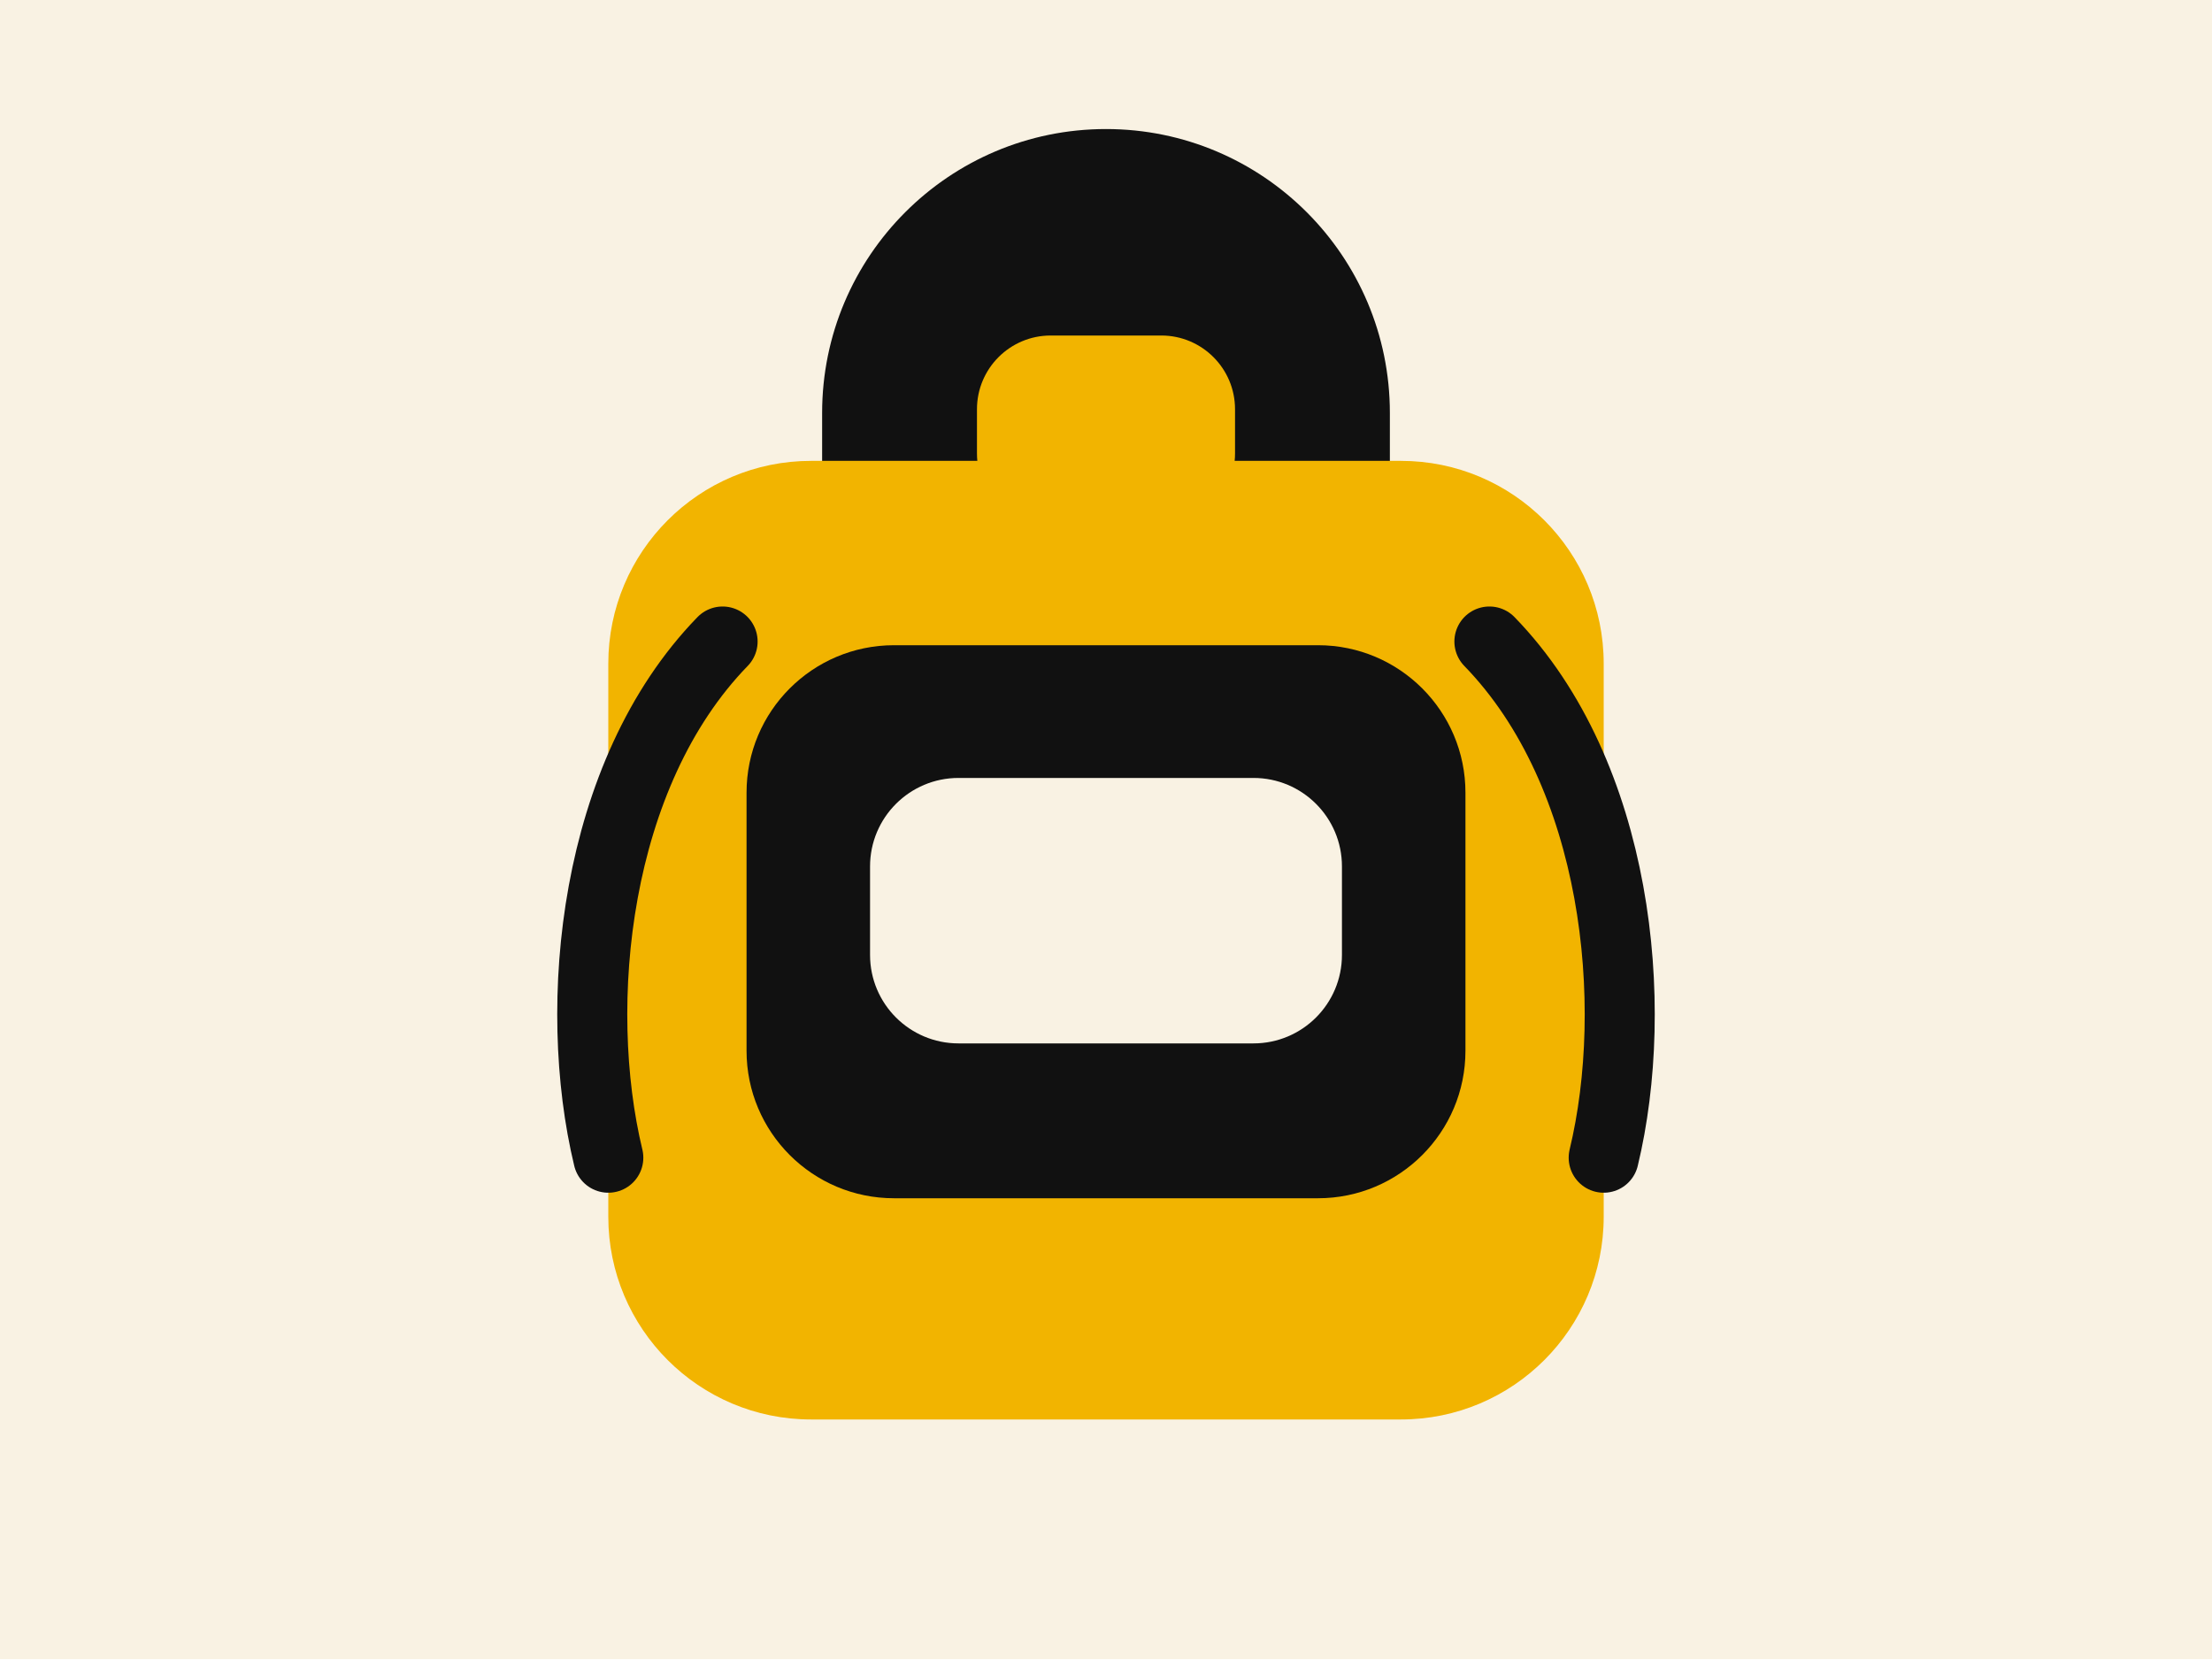
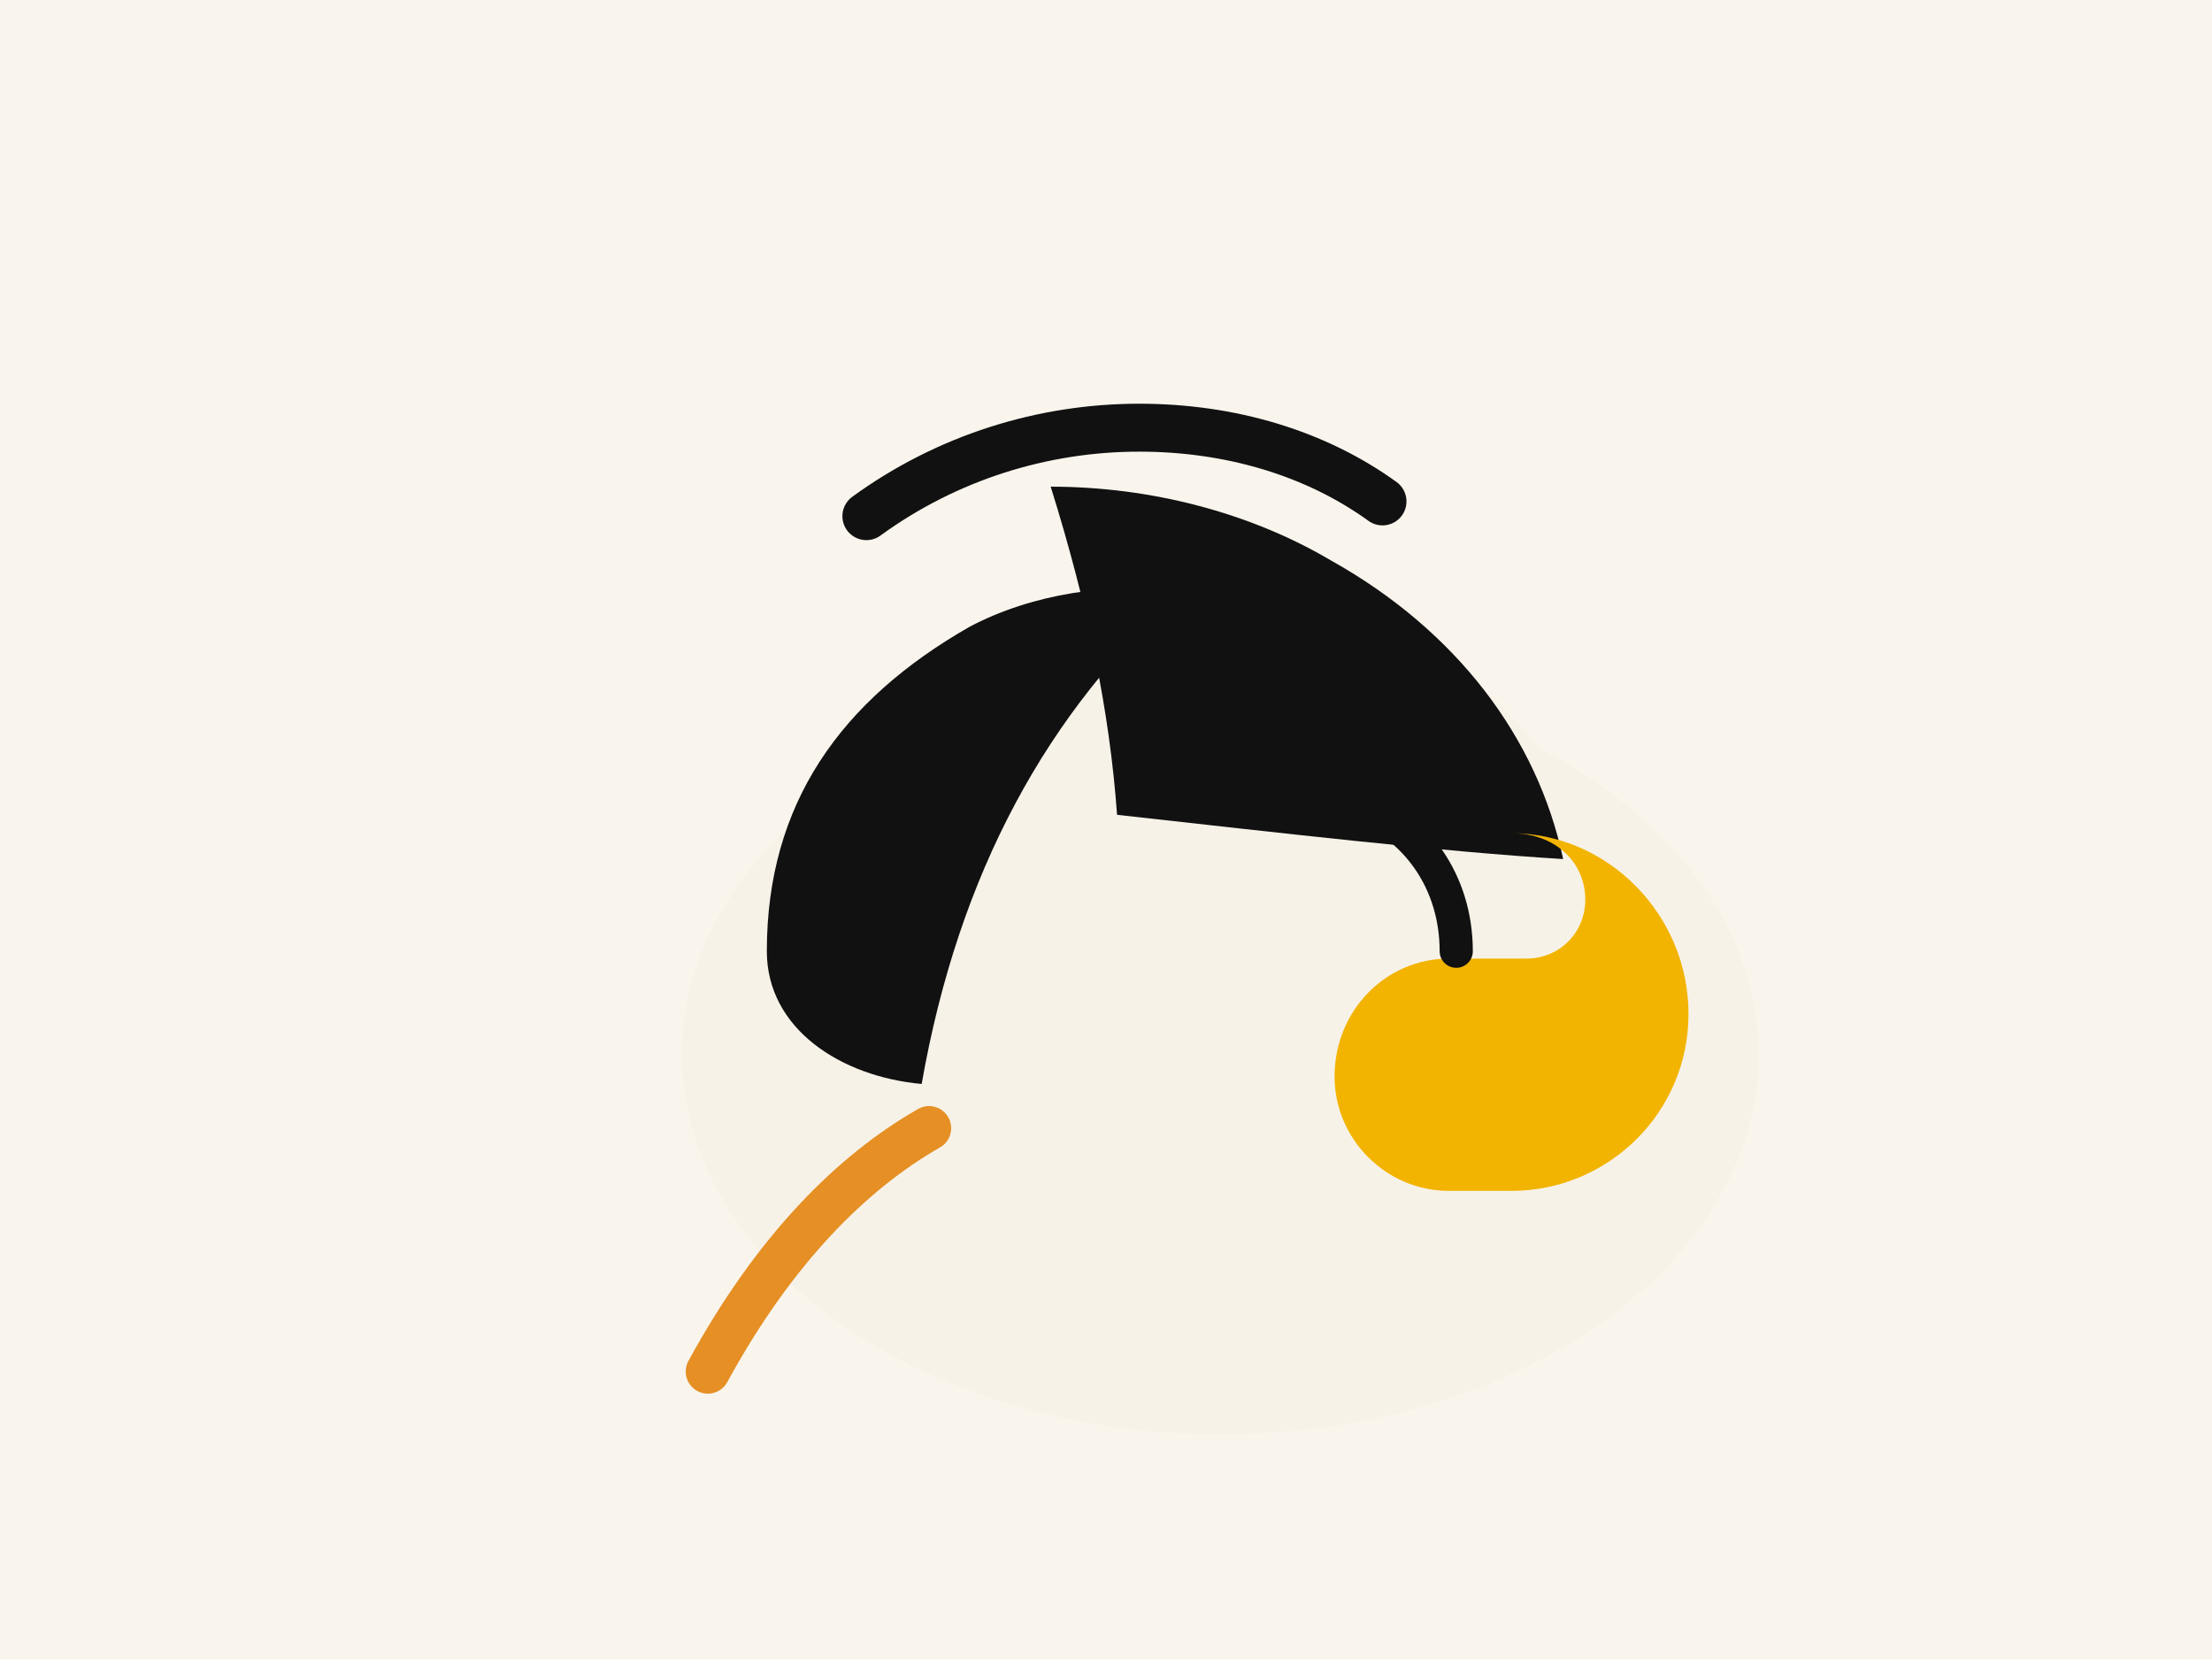
<svg xmlns="http://www.w3.org/2000/svg" width="1200" height="900" viewBox="0 0 1200 900" fill="none">
-   <rect width="1200" height="900" fill="#F9F2E3" />
-   <path d="M446 224C446 138.948 514.948 70 600 70C685.052 70 754 138.948 754 224V280H446V224Z" fill="#111111" />
-   <rect x="330" y="250" width="540" height="520" rx="110" fill="#F2B400" />
-   <rect x="405" y="350" width="390" height="300" rx="80" fill="#111111" />
-   <rect x="472" y="422" width="256" height="144" rx="48" fill="#F9F2E3" />
-   <path d="M392 348C322 420 310 545 330 628" stroke="#111111" stroke-width="38" stroke-linecap="round" />
-   <path d="M808 348C878 420 890 545 870 628" stroke="#111111" stroke-width="38" stroke-linecap="round" />
-   <rect x="530" y="182" width="140" height="104" rx="40" fill="#F2B400" />
+   <rect width="1200" height="900" fill="#F9F5EC" />
+   <ellipse cx="662" cy="572" rx="292" ry="206" fill="#F7F2E8" />
+   <path d="M486 548C486 428 574 330 684 330C796 330 876 420 876 548C876 670 792 756 684 756C568 756 486 666 486 548Z" fill="#F7F2E8" />
+   <path d="M416 516C416 436 456 380 526 340C560 322 602 316 642 320C568 386 520 474 500 588C456 584 416 558 416 516Z" fill="#111111" />
+   <path d="M848 466C834 400 790 342 722 304C678 278 624 264 570 264C590 328 602 386 606 442C696 452 782 462 848 466Z" fill="#111111" />
+   <path d="M820 452C872 452 916 496 916 550C916 604 872 646 820 646H786C752 646 724 618 724 584C724 548 752 520 786 520H828C846 520 860 506 860 488C860 468 844 452 820 452Z" fill="#F2B400" />
+   <path d="M504 612C462 636 420 678 384 744" stroke="#E58F24" stroke-width="24" stroke-linecap="round" />
+   <path d="M750 272C714 246 668 232 618 232C566 232 514 248 470 280" stroke="#111111" stroke-width="26" stroke-linecap="round" />
+   <circle cx="700" cy="420" r="16" fill="#111111" />
+   <path d="M736 436C768 448 790 478 790 516" stroke="#111111" stroke-width="18" stroke-linecap="round" />
</svg>
